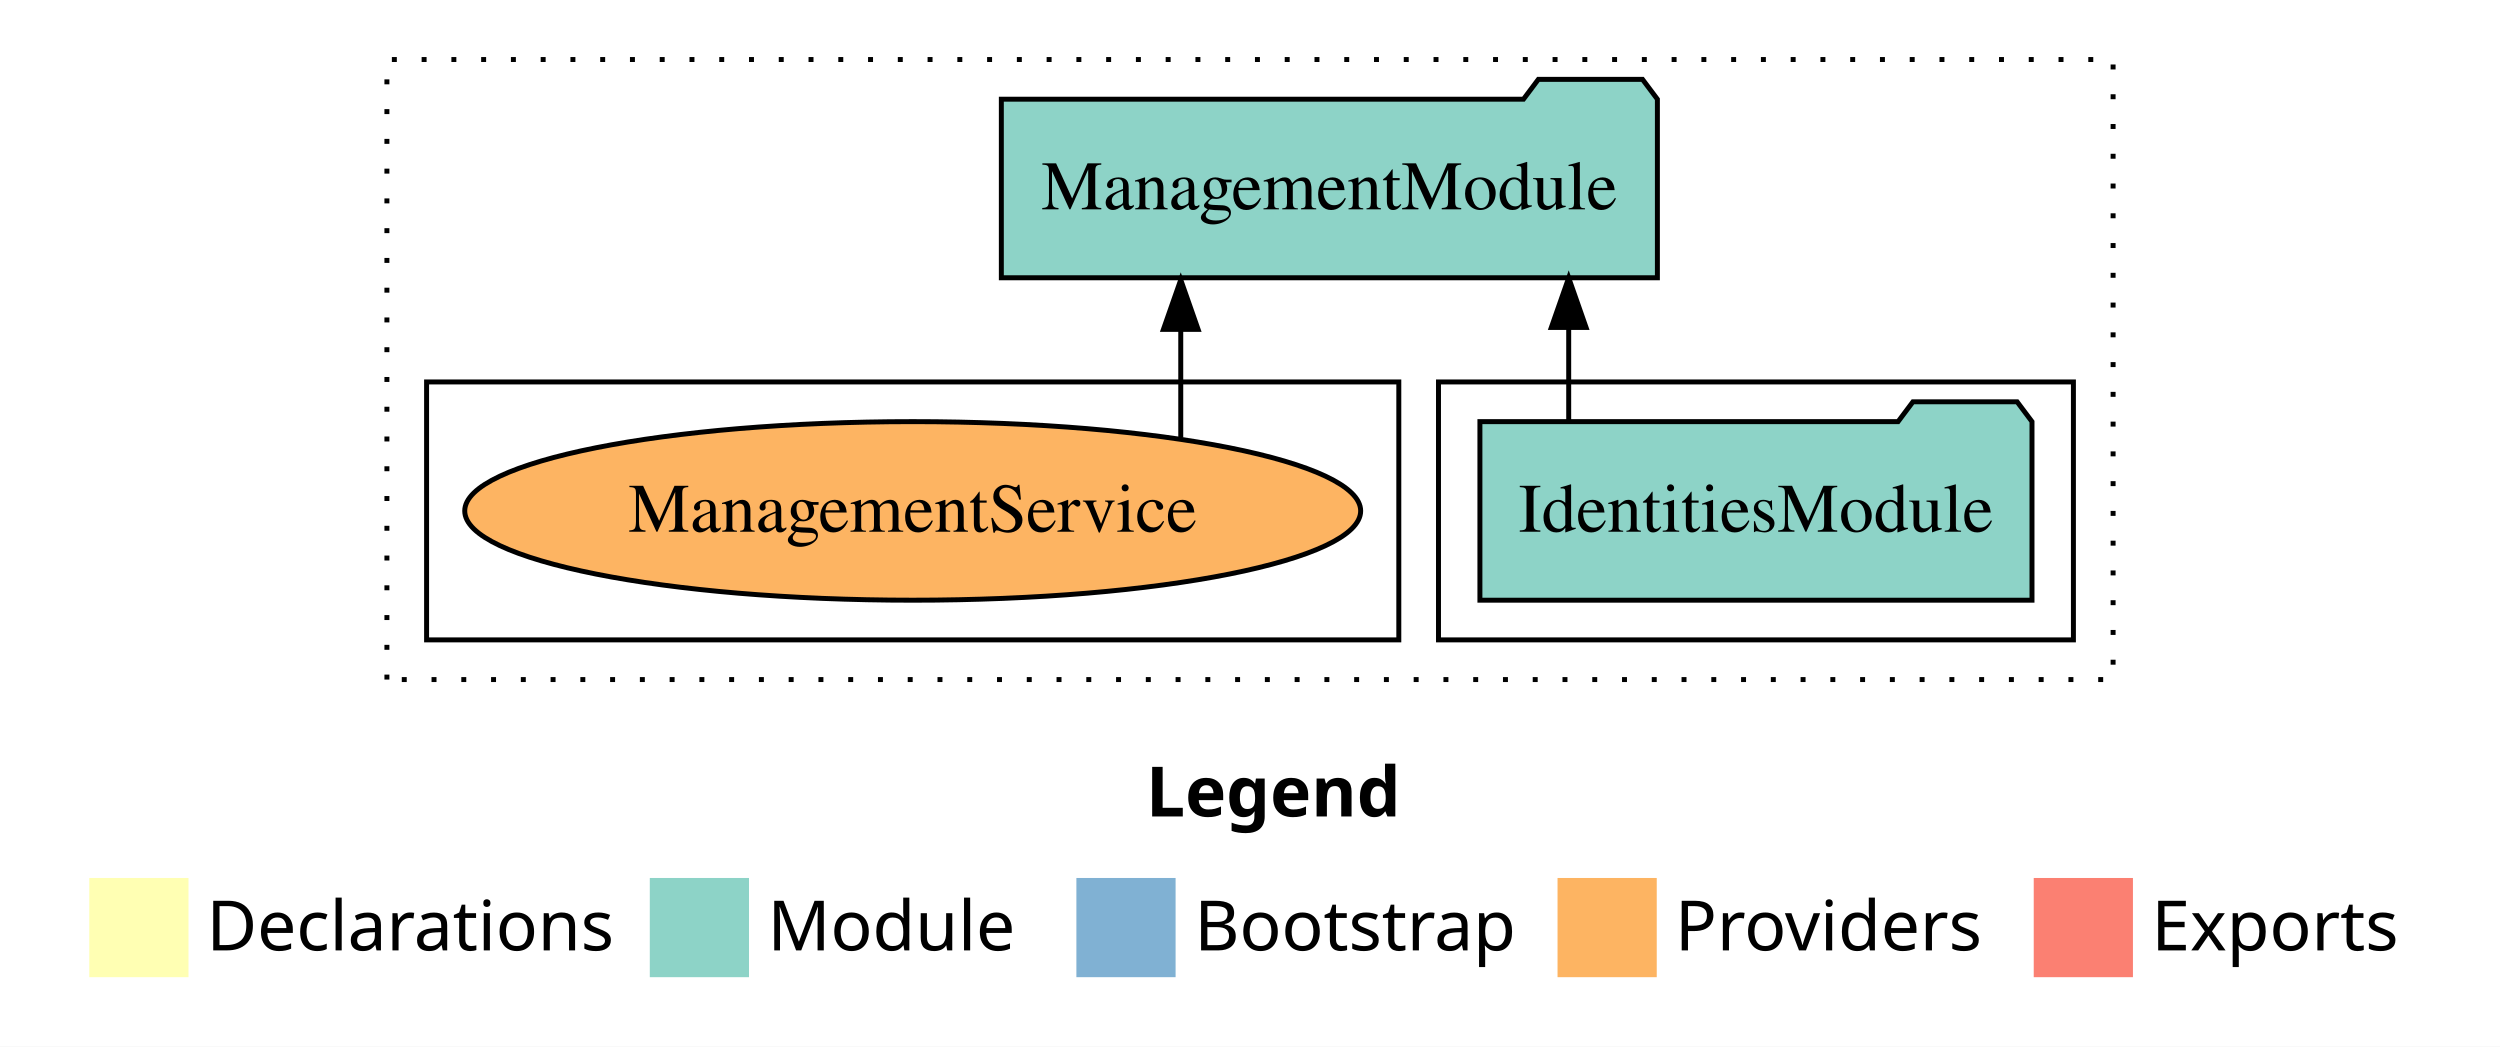
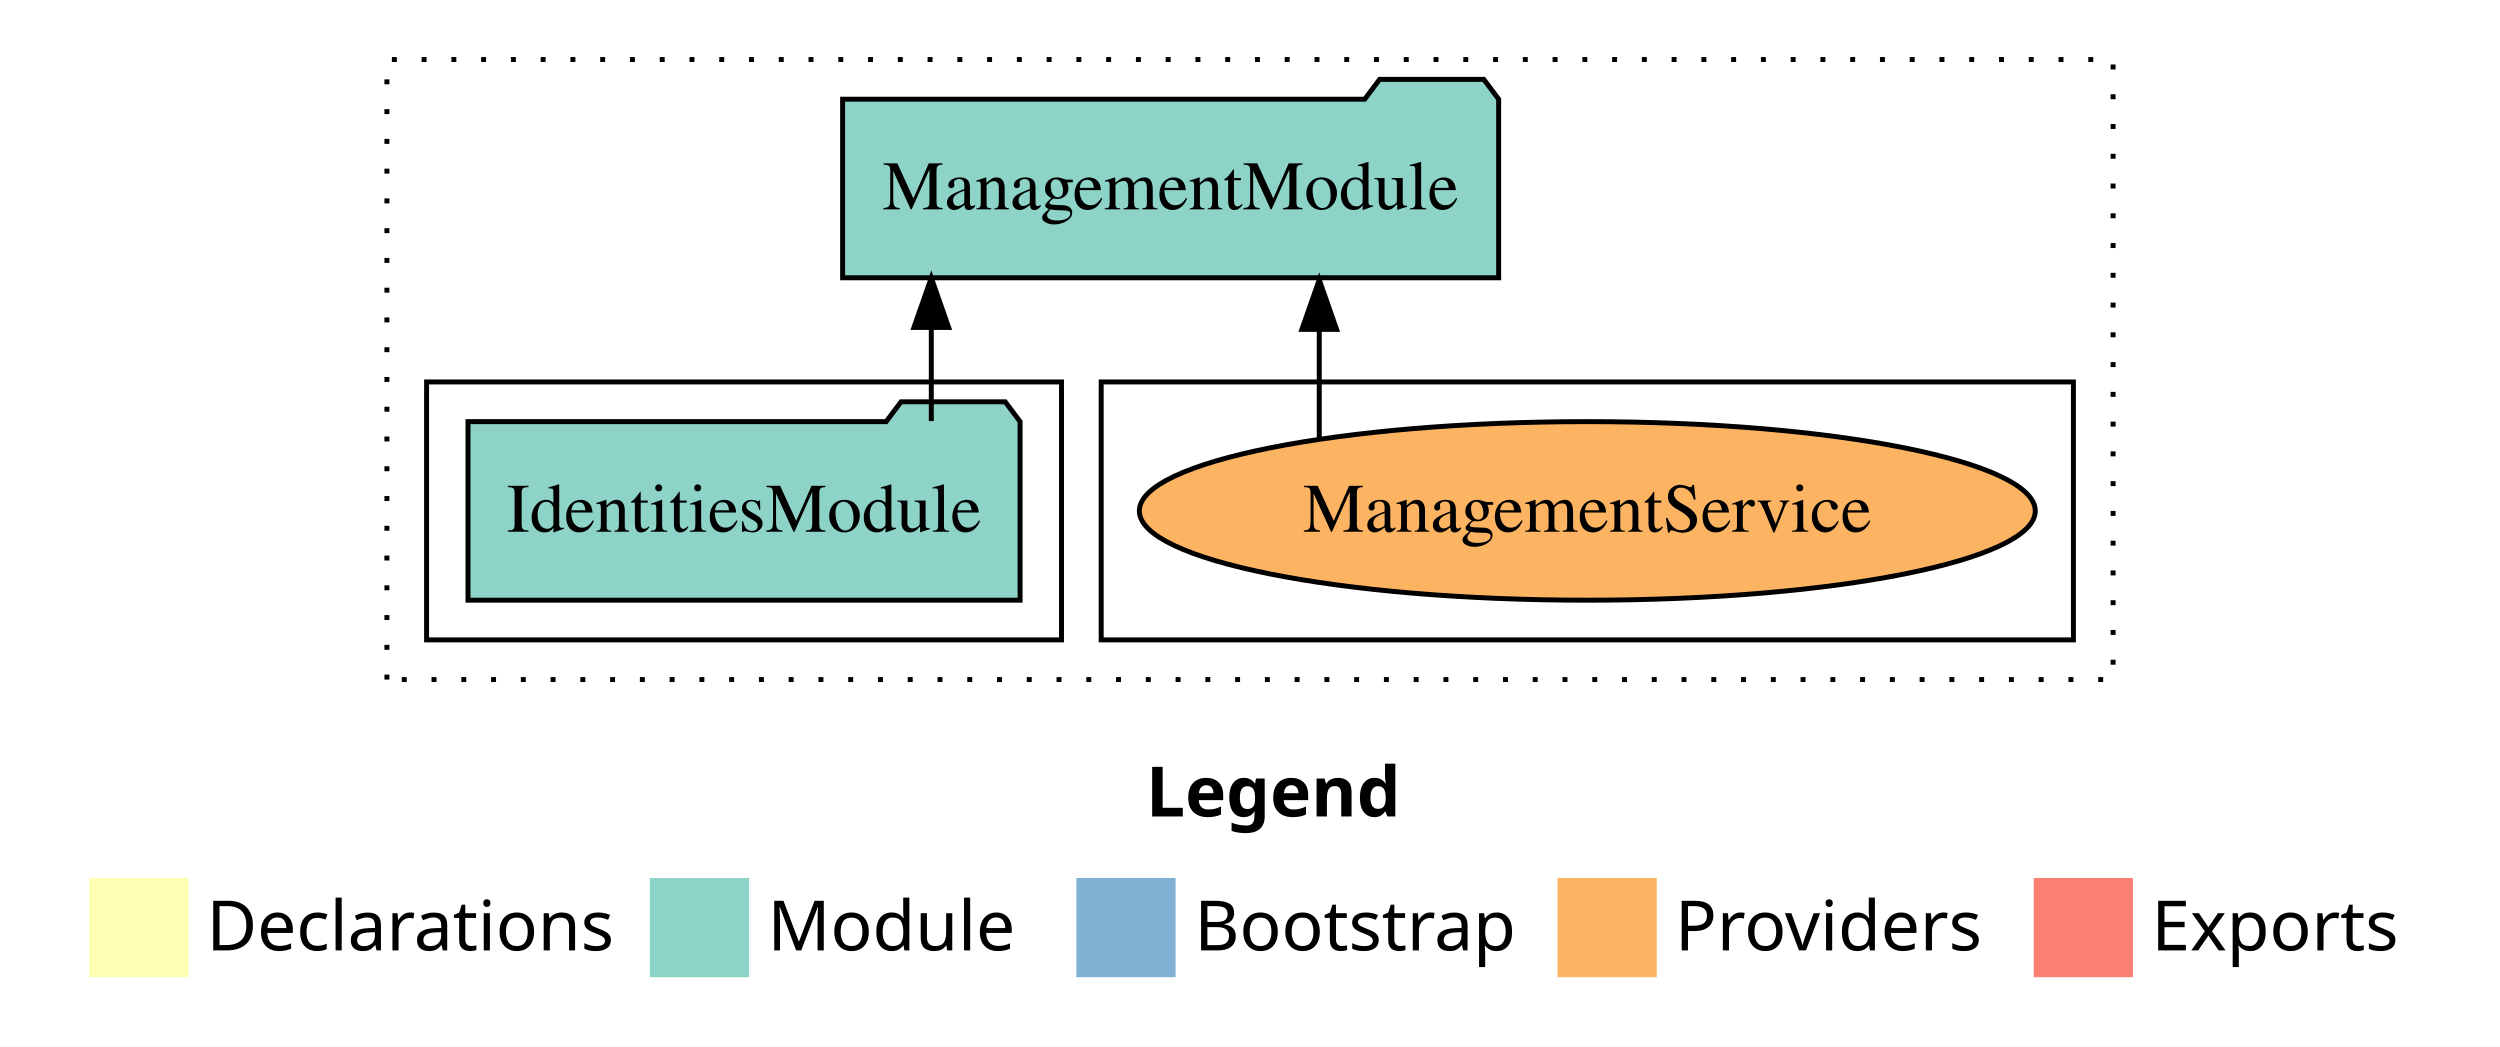
<svg xmlns="http://www.w3.org/2000/svg" width="504pt" height="211pt" viewBox="0.00 0.00 504.00 211.00">
  <g id="graph0" class="graph" transform="scale(1 1) rotate(0) translate(4 207)">
    <polygon fill="white" stroke="transparent" points="-4,4 -4,-207 500,-207 500,4 -4,4" />
    <text text-anchor="start" x="227.01" y="-42.4" font-family="Times-12" font-weight="bold" font-size="14.00">Legend</text>
    <polygon fill="#ffffb3" stroke="transparent" points="14,-10 14,-30 34,-30 34,-10 14,-10" />
    <text text-anchor="start" x="37.63" y="-15.4" font-family="Times-12" font-size="14.00">  Declarations</text>
    <polygon fill="#8dd3c7" stroke="transparent" points="127,-10 127,-30 147,-30 147,-10 127,-10" />
    <text text-anchor="start" x="150.73" y="-15.4" font-family="Times-12" font-size="14.00">  Module</text>
    <polygon fill="#80b1d3" stroke="transparent" points="213,-10 213,-30 233,-30 233,-10 213,-10" />
    <text text-anchor="start" x="236.78" y="-15.4" font-family="Times-12" font-size="14.00">  Bootstrap</text>
    <polygon fill="#fdb462" stroke="transparent" points="310,-10 310,-30 330,-30 330,-10 310,-10" />
    <text text-anchor="start" x="333.67" y="-15.4" font-family="Times-12" font-size="14.00">  Providers</text>
    <polygon fill="#fb8072" stroke="transparent" points="406,-10 406,-30 426,-30 426,-10 406,-10" />
    <text text-anchor="start" x="429.73" y="-15.4" font-family="Times-12" font-size="14.00">  Exports</text>
    <g id="clust1" class="cluster">
      <polygon fill="none" stroke="black" stroke-dasharray="1,5" points="74,-70 74,-195 422,-195 422,-70 74,-70" />
    </g>
+     <g id="clust6" class="cluster">
+       <polygon fill="none" stroke="black" points="218,-78 218,-130 414,-130 414,-78 218,-78" />
+     </g>
    <g id="clust3" class="cluster">
-       <polygon fill="none" stroke="black" points="286,-78 286,-130 414,-130 414,-78 286,-78" />
-     </g>
-     <g id="clust6" class="cluster">
-       <polygon fill="none" stroke="black" points="82,-78 82,-130 278,-130 278,-78 82,-78" />
+       <polygon fill="none" stroke="black" points="82,-78 82,-130 210,-130 210,-78 82,-78" />
    </g>
    <g id="node1" class="node">
-       <polygon fill="#8dd3c7" stroke="black" points="405.65,-122 402.65,-126 381.65,-126 378.65,-122 294.35,-122 294.35,-86 405.65,-86 405.65,-122" />
-       <text text-anchor="middle" x="350" y="-99.8" font-family="Times,serif" font-size="14.00">IdentitiesModule</text>
+       <polygon fill="#8dd3c7" stroke="black" points="201.65,-122 198.65,-126 177.65,-126 174.65,-122 90.35,-122 90.35,-86 201.65,-86 201.65,-122" />
+       <text text-anchor="middle" x="146" y="-99.8" font-family="Times,serif" font-size="14.00">IdentitiesModule</text>
    </g>
    <g id="node2" class="node">
-       <polygon fill="#8dd3c7" stroke="black" points="330.13,-187 327.13,-191 306.13,-191 303.13,-187 197.87,-187 197.87,-151 330.13,-151 330.13,-187" />
-       <text text-anchor="middle" x="264" y="-164.8" font-family="Times,serif" font-size="14.00">ManagementModule</text>
+       <polygon fill="#8dd3c7" stroke="black" points="298.13,-187 295.13,-191 274.13,-191 271.13,-187 165.87,-187 165.87,-151 298.13,-151 298.13,-187" />
+       <text text-anchor="middle" x="232" y="-164.8" font-family="Times,serif" font-size="14.00">ManagementModule</text>
    </g>
    <g id="edge1" class="edge">
-       <path fill="none" stroke="black" d="M312.25,-122.11C312.25,-122.11 312.25,-140.99 312.25,-140.99" />
-       <polygon fill="black" stroke="black" points="308.75,-140.99 312.25,-150.99 315.75,-140.99 308.75,-140.99" />
+       <path fill="none" stroke="black" d="M183.75,-122.11C183.75,-122.11 183.75,-140.99 183.75,-140.99" />
+       <polygon fill="black" stroke="black" points="180.25,-140.99 183.75,-150.99 187.25,-140.99 180.25,-140.99" />
    </g>
    <g id="node3" class="node">
-       <ellipse fill="#fdb462" stroke="black" cx="180" cy="-104" rx="90.31" ry="18" />
-       <text text-anchor="middle" x="180" y="-99.8" font-family="Times,serif" font-size="14.00">ManagementService</text>
+       <ellipse fill="#fdb462" stroke="black" cx="316" cy="-104" rx="90.31" ry="18" />
+       <text text-anchor="middle" x="316" y="-99.8" font-family="Times,serif" font-size="14.00">ManagementService</text>
    </g>
    <g id="edge2" class="edge">
-       <path fill="none" stroke="black" d="M234.04,-118.75C234.04,-118.75 234.04,-140.59 234.04,-140.59" />
-       <polygon fill="black" stroke="black" points="230.54,-140.59 234.04,-150.59 237.54,-140.59 230.54,-140.59" />
+       <path fill="none" stroke="black" d="M261.96,-118.75C261.96,-118.75 261.96,-140.59 261.96,-140.59" />
+       <polygon fill="black" stroke="black" points="258.46,-140.59 261.96,-150.59 265.46,-140.59 258.46,-140.59" />
    </g>
  </g>
</svg>
